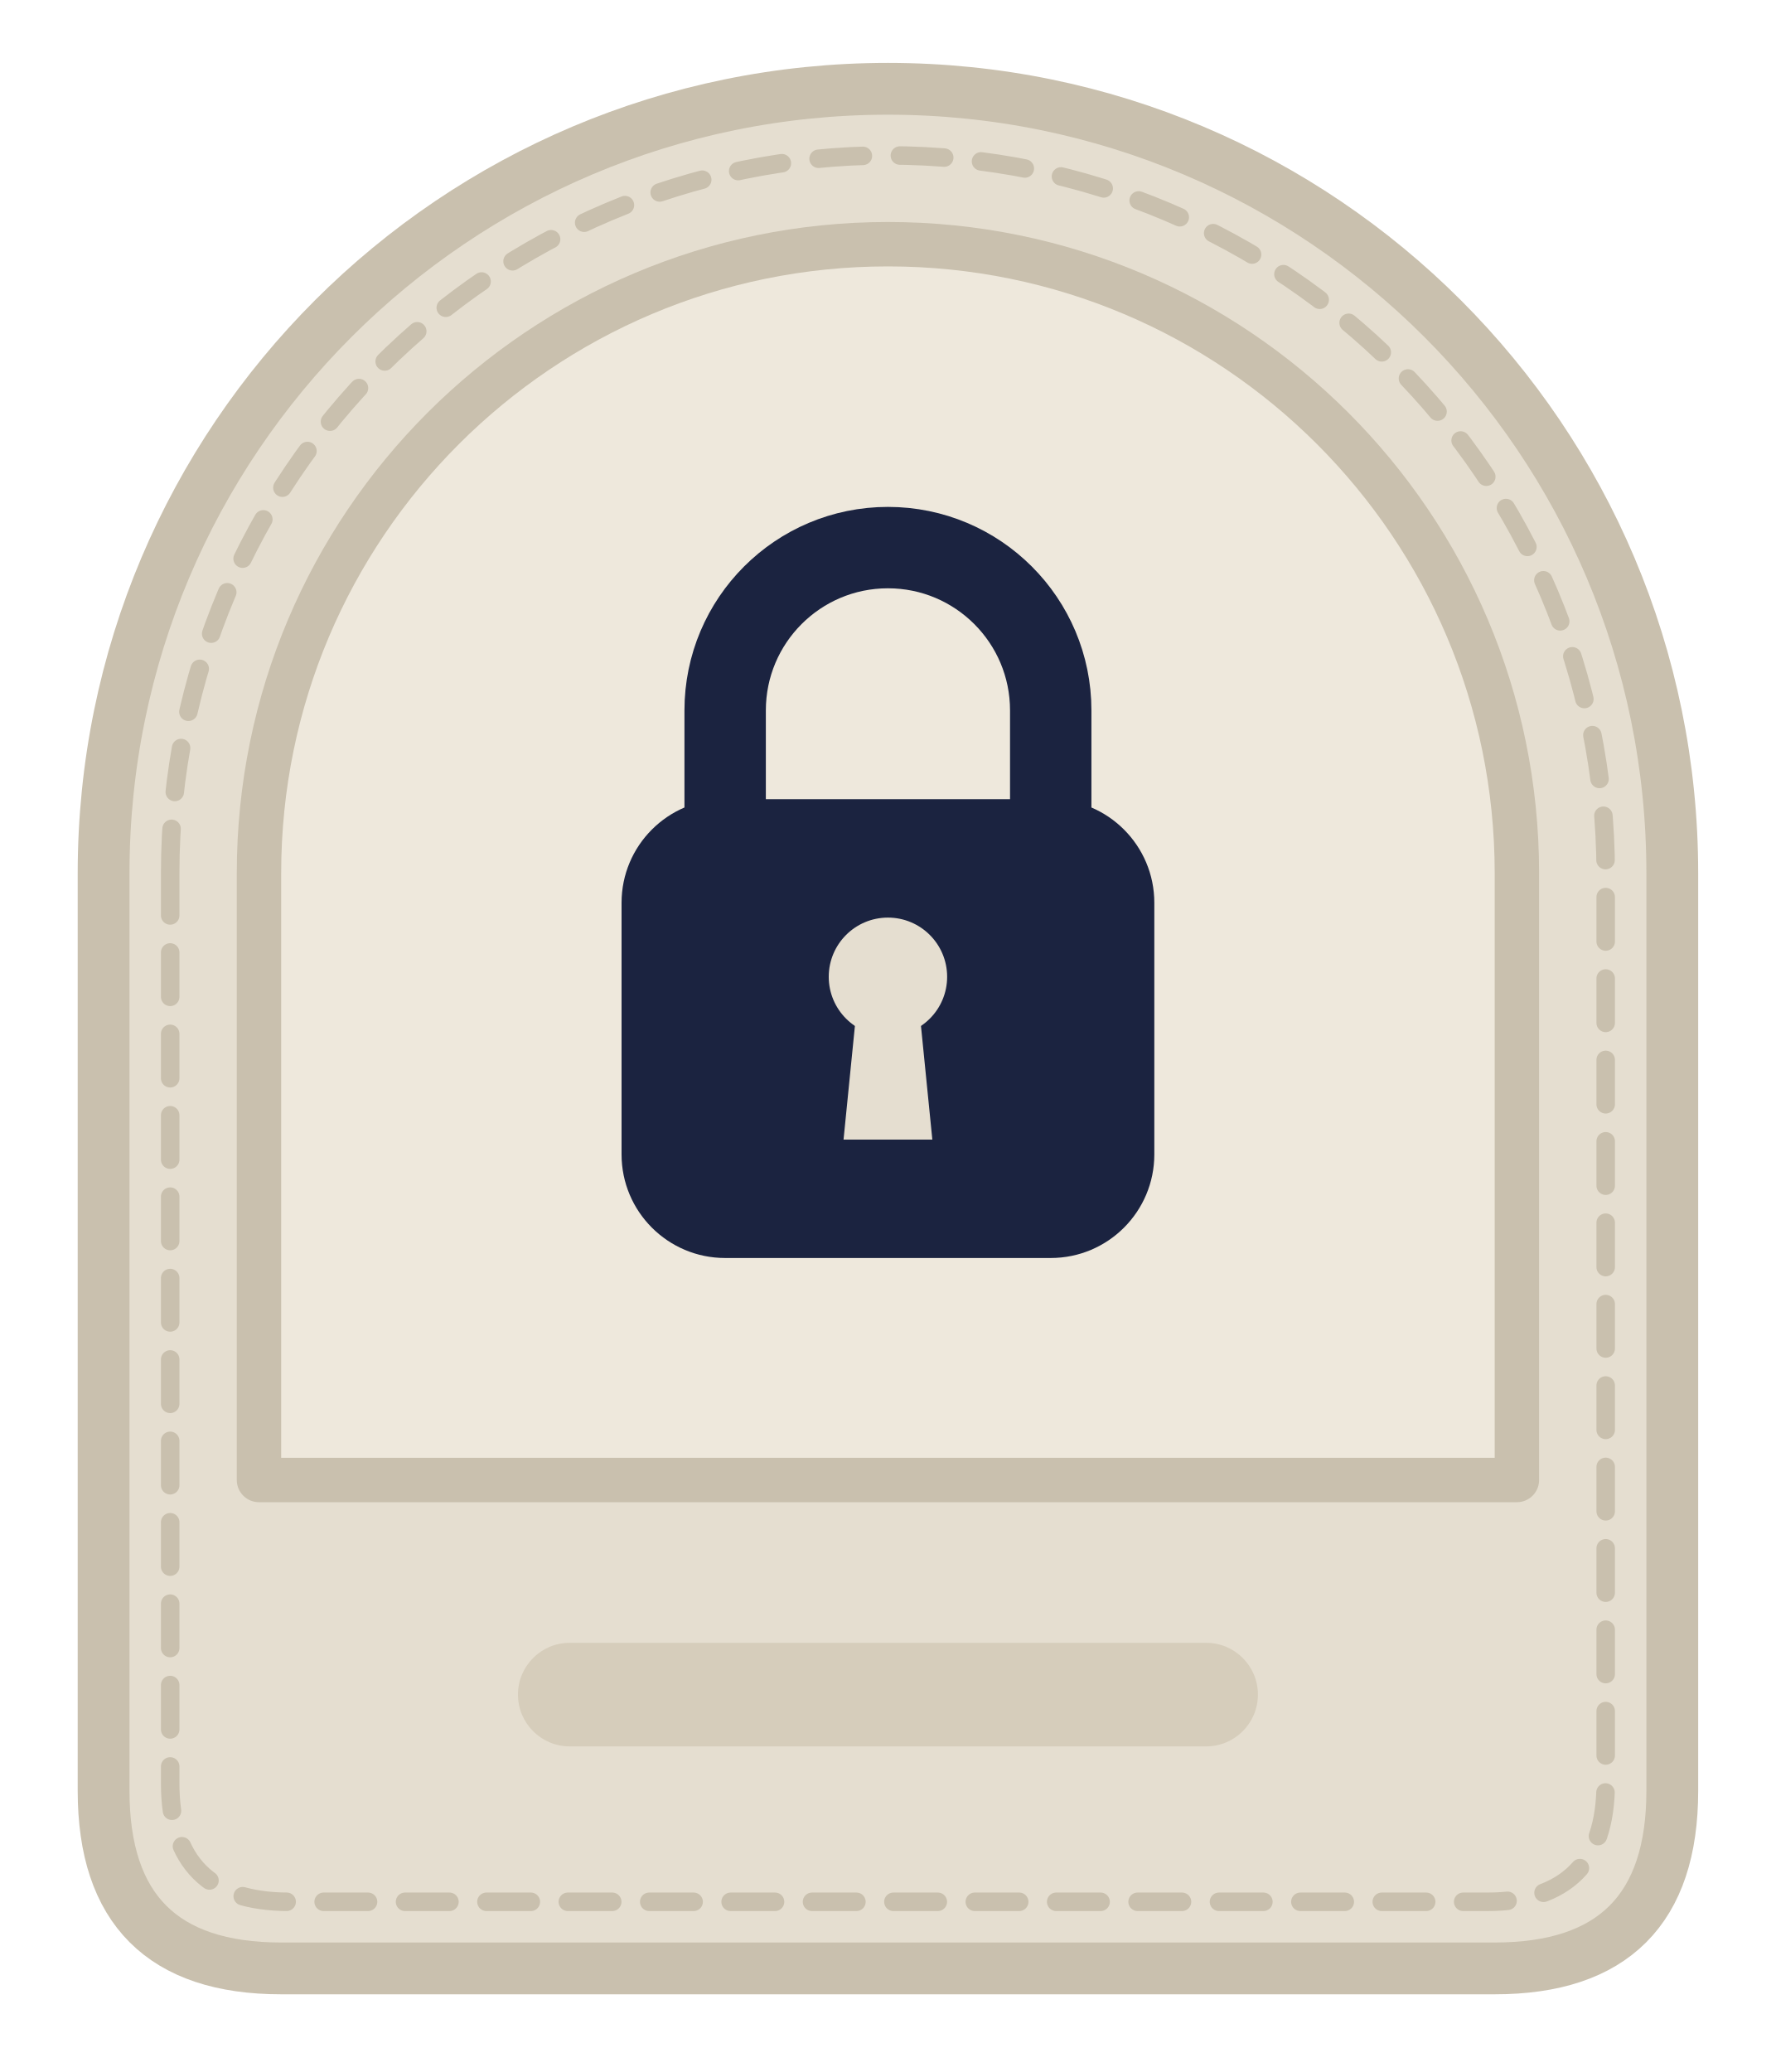
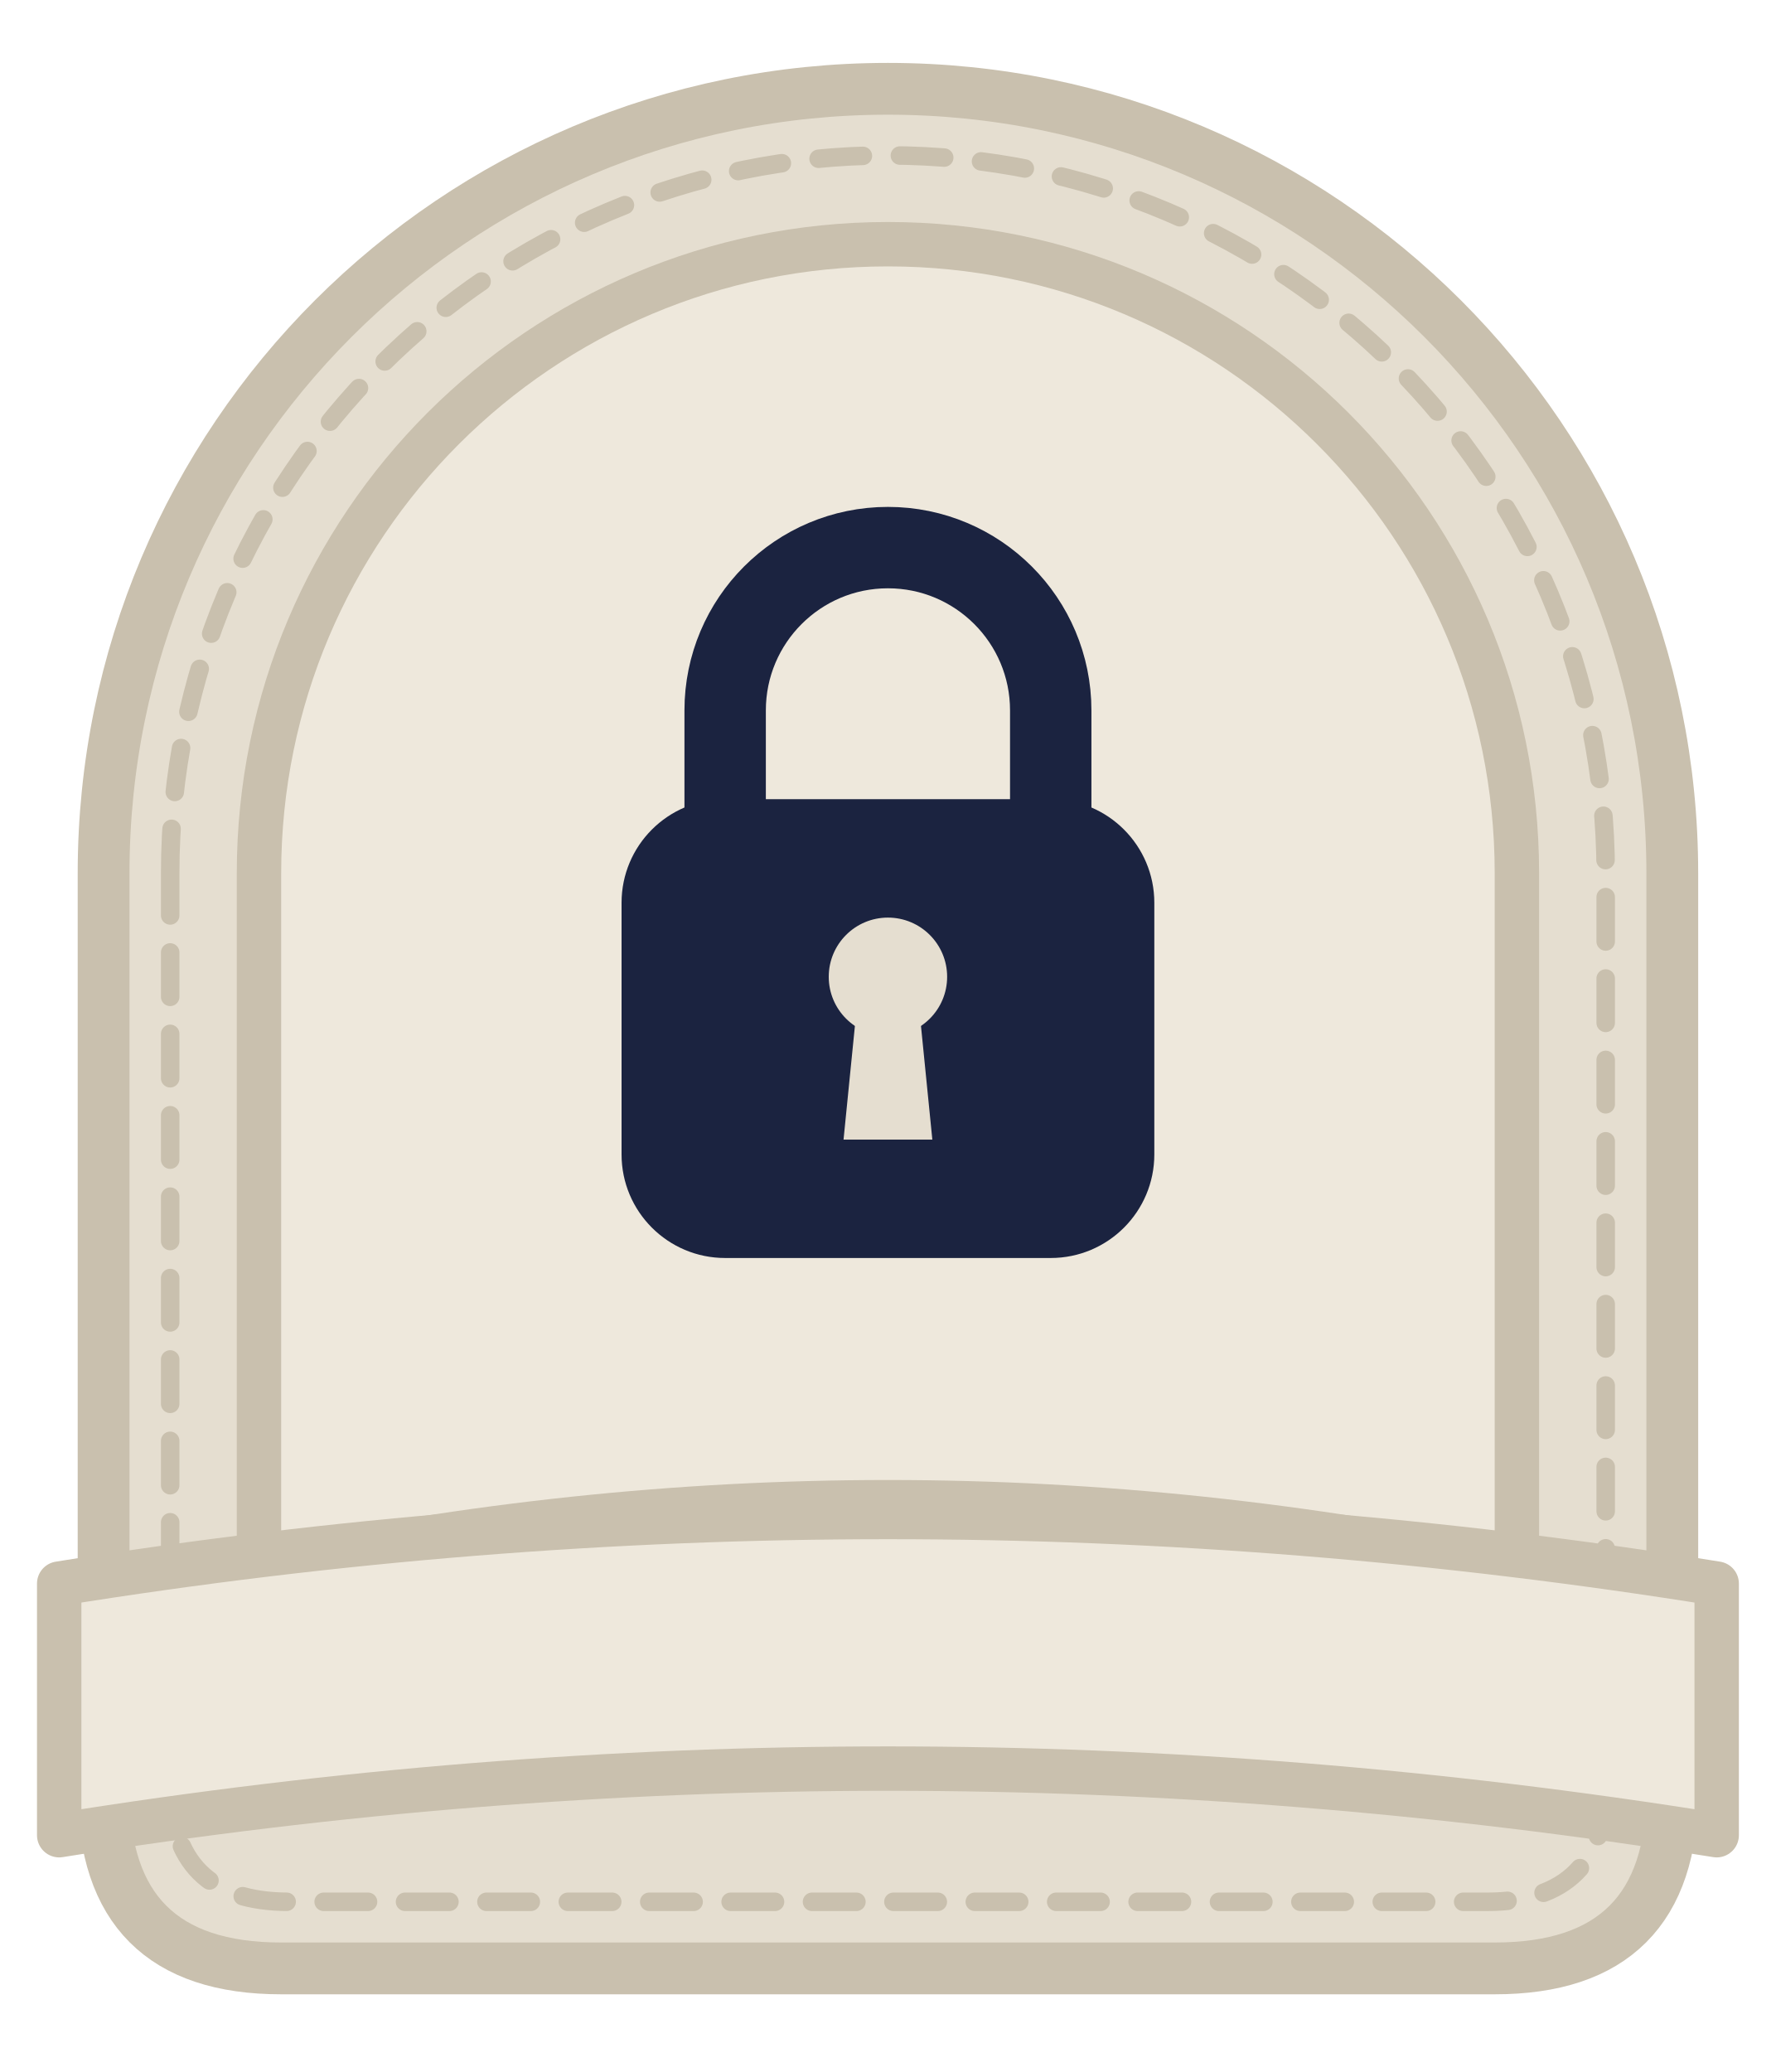
<svg xmlns="http://www.w3.org/2000/svg" viewBox="0 0 240 280" role="img" aria-labelledby="locked-t">
  <path d="M14 118A106 106 0 0 1 226 118V242Q226 266 202 266H38Q14 266 14 242Z" fill="#E5DED0" stroke="#C9C0AE" stroke-width="7" stroke-linejoin="round" />
  <path d="M23 118A97 97 0 0 1 217 118V241Q217 257 201 257H39Q23 257 23 241Z" fill="none" stroke="#C9C0AE" stroke-width="2.5" stroke-dasharray="6 5" stroke-linecap="round" />
-   <path d="M35 118A85 85 0 0 1 205 118V200H35Z" fill="#EEE8DC" stroke="#C9C0AE" stroke-width="6" stroke-linejoin="round" />
-   <rect x="70" y="222" width="100" height="14" rx="7" fill="#D6CDBB" />
+   <path d="M35 118A85 85 0 0 1 205 118V212Q120 194 35 212Z" fill="#EEE8DC" stroke="#C9C0AE" stroke-width="6" stroke-linejoin="round" />
+   <path d="M8 214Q120 196 232 214V248Q120 230 8 248Z" fill="#EEE8DC" stroke="#C9C0AE" stroke-width="6" stroke-linejoin="round" />
  <path d="M98 112V96A22 22 0 0 1 142 96V112" fill="none" stroke="#1B2340" stroke-width="11" stroke-linecap="round" />
  <rect x="84" y="108" width="72" height="62" rx="14" fill="#1B2340" />
  <circle cx="120" cy="132" r="8" fill="#E5DED0" />
  <path d="M116 134H124L126 154H114Z" fill="#E5DED0" />
</svg>
